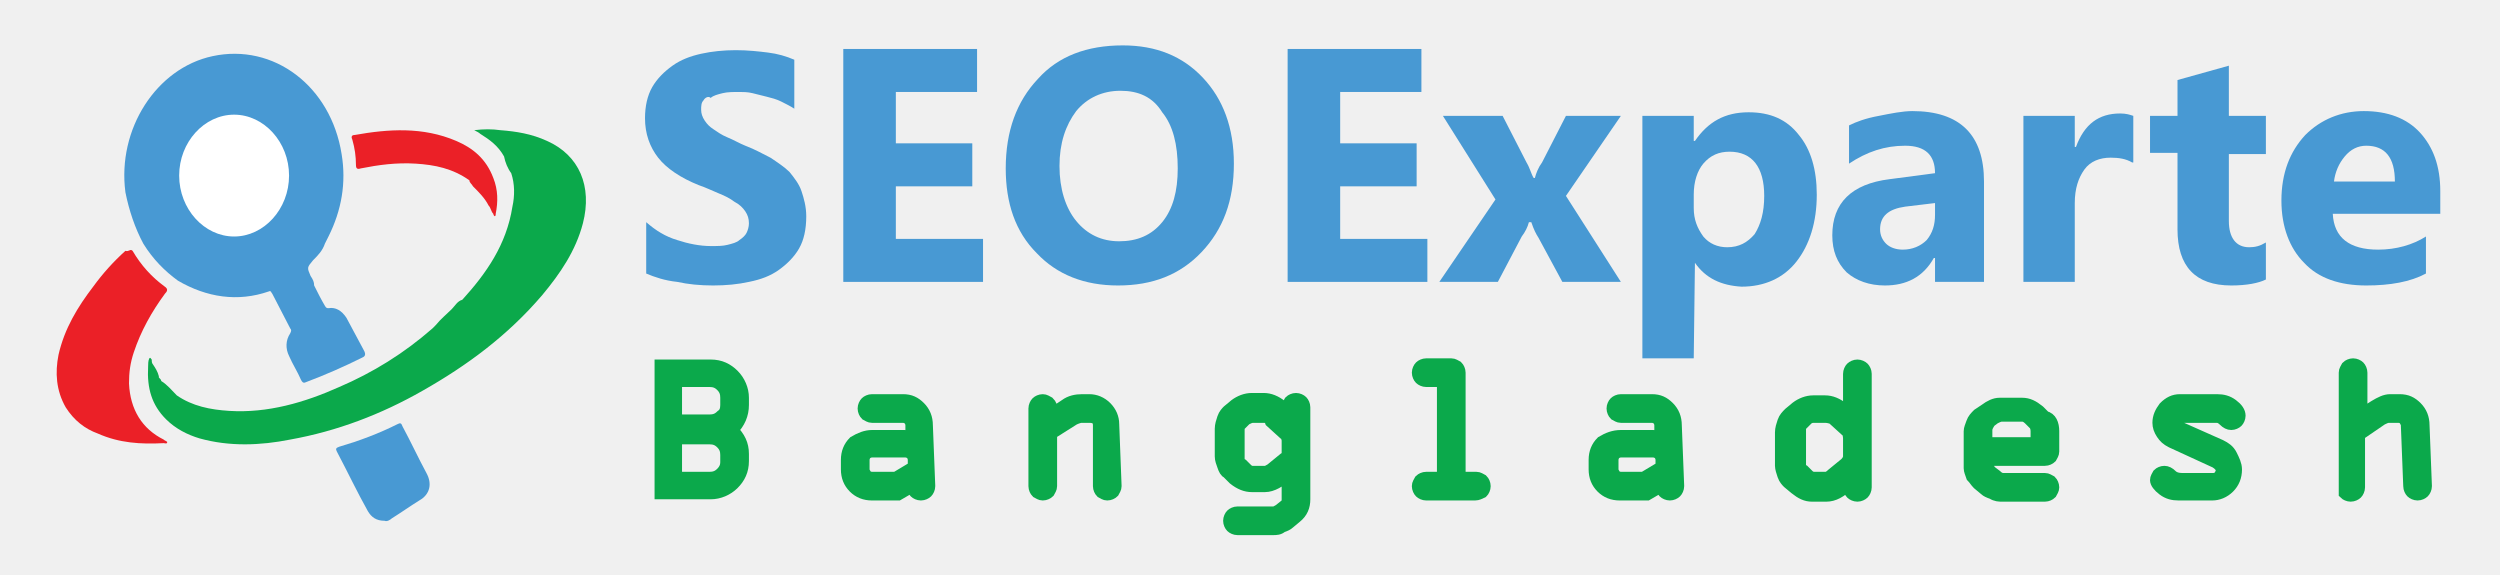
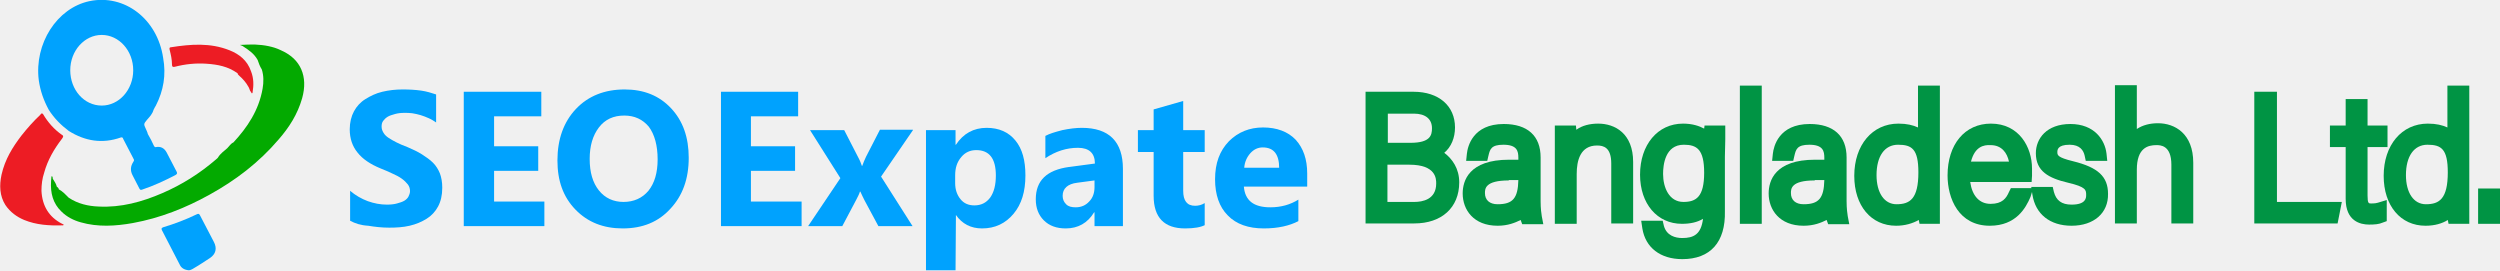
- <svg xmlns="http://www.w3.org/2000/svg" version="1.1" id="Layer_1" x="0px" y="0px" viewBox="0 0 209.3 48.1" style="enable-background:new 0 0 209.3 48.1;" xml:space="preserve">
-   <style type="text/css">
- 	.st0{fill-rule:evenodd;clip-rule:evenodd;fill:#0BA94B;}
- 	.st1{fill-rule:evenodd;clip-rule:evenodd;fill:#EB2027;}
- 	.st2{fill-rule:evenodd;clip-rule:evenodd;fill:#4899D3;}
- 	.st3{fill-rule:evenodd;clip-rule:evenodd;fill:#FFFFFF;}
- 	.st4{fill:#4899D3;}
- 	.st5{fill:#0BA94B;stroke:#0BA94B;stroke-miterlimit:10;}
- </style>
-   <g>
-     <g>
-       <path class="st0" d="M14.8,33.1c1.3,0.9,2.8,1.2,4.4,1.3c3.2,0.2,6.3-0.7,9.2-2c2.8-1.2,5.4-2.8,7.8-4.9c0.1-0.1,0.2-0.2,0.3-0.3    c0.4-0.5,0.9-0.9,1.3-1.3c0.3-0.3,0.5-0.7,0.9-0.8c2-2.2,3.7-4.6,4.2-7.8c0.2-0.9,0.2-1.9-0.1-2.8c-0.3-0.4-0.5-0.9-0.6-1.4    c-0.5-0.9-1.2-1.4-2-1.9c-0.1-0.1-0.3-0.2-0.5-0.3c0.8-0.1,1.5-0.1,2.2,0c1.3,0.1,2.6,0.3,3.9,0.9c2.7,1.2,3.8,3.8,3,6.9    c-0.6,2.3-1.9,4.2-3.4,6c-2.9,3.4-6.3,5.9-10,8c-3.5,2-7.2,3.4-11.1,4.1c-2.5,0.5-5.1,0.6-7.6-0.1c-1-0.3-2-0.8-2.8-1.6    c-1.2-1.2-1.6-2.6-1.5-4.4c0-0.2,0-0.5,0.1-0.7c0.1-0.1,0.1,0,0.2,0.1c0,0.1,0,0.3,0.1,0.4c0.2,0.3,0.4,0.6,0.5,1c0,0,0,0,0,0.1    c0.1,0.1,0.2,0.2,0.2,0.3l0,0C14,32.2,14.4,32.7,14.8,33.1z" />
-       <path class="st1" d="M11.1,21c0.7,1.2,1.6,2.2,2.7,3c0.3,0.2,0.2,0.4,0,0.6c-1.1,1.5-2,3.1-2.6,4.9c-0.3,0.9-0.4,1.7-0.4,2.6    c0.1,2.2,1.1,3.8,2.9,4.7c0.1,0.1,0.2,0.1,0.3,0.2c0,0.2-0.2,0.1-0.3,0.1c-1.9,0.1-3.7,0-5.5-0.8c-1.1-0.4-2-1.1-2.7-2.2    c-0.8-1.4-0.9-2.9-0.6-4.4c0.5-2.2,1.6-4,2.9-5.7c0.8-1.1,1.7-2.1,2.7-3C10.8,21.1,10.9,20.8,11.1,21z" />
-       <path class="st2" d="M32.2,43.6c-0.7,0-1.1-0.3-1.4-0.8c-0.9-1.6-1.7-3.3-2.6-5c-0.1-0.2-0.1-0.3,0.2-0.4c1.7-0.5,3.3-1.1,4.9-1.9    c0.2-0.1,0.3-0.1,0.4,0.2c0.7,1.3,1.3,2.6,2,3.9c0.5,0.9,0.3,1.8-0.6,2.3c-0.8,0.5-1.5,1-2.3,1.5C32.7,43.5,32.4,43.7,32.2,43.6z" />
-       <path class="st2" d="M26.3,23.9c0.3,0.6,0.6,1.2,0.9,1.7c0.1,0.2,0.2,0.2,0.3,0.2c0.6-0.1,1.1,0.2,1.5,0.8c0.5,0.9,1,1.9,1.5,2.8    c0.1,0.2,0.1,0.4-0.1,0.5c-1.6,0.8-3.2,1.5-4.8,2.1c-0.2,0.1-0.3,0-0.4-0.2c-0.3-0.7-0.7-1.3-1-2c-0.3-0.6-0.3-1.3,0.1-1.9    c0.1-0.2,0.1-0.3,0-0.4c-0.5-1-1-1.9-1.5-2.9c-0.1-0.1-0.1-0.3-0.3-0.2c-2.6,0.9-5.2,0.5-7.6-0.9c-1.1-0.8-2.1-1.8-2.9-3.1    c-0.7-1.3-1.2-2.8-1.5-4.3c-0.7-5.3,2.6-10.4,7.3-11.4c5.1-1.1,9.9,2.5,10.8,8.2c0.4,2.4,0,4.7-1.1,6.9c-0.1,0.2-0.2,0.4-0.3,0.6    c-0.2,0.6-0.6,1-1,1.4c-0.5,0.6-0.5,0.6-0.2,1.3C26.2,23.4,26.3,23.6,26.3,23.9z" />
-       <path class="st1" d="M39.3,15.1c-1.4-1-2.9-1.3-4.5-1.4c-1.6-0.1-3.1,0.1-4.6,0.4c-0.3,0.1-0.4,0-0.4-0.3c0-0.7-0.1-1.4-0.3-2.1    c-0.1-0.2-0.1-0.4,0.2-0.4c2.8-0.5,5.7-0.7,8.5,0.5c1.4,0.6,2.5,1.5,3.1,3.1c0.4,1,0.4,2,0.2,3c0,0.1,0,0.2-0.1,0.2    c0,0-0.1-0.1-0.1-0.2c-0.2-0.2-0.2-0.5-0.4-0.7c-0.3-0.6-0.8-1.1-1.3-1.6C39.5,15.4,39.3,15.3,39.3,15.1z" />
-       <path class="st3" d="M19.6,19.8c-2.5,0-4.6-2.3-4.6-5.1c0-2.8,2.1-5.1,4.6-5.1c2.5,0,4.6,2.3,4.6,5.1    C24.2,17.5,22.1,19.8,19.6,19.8z" />
-     </g>
-     <g>
-       <g>
-         <g>
-           <path class="st4" d="M54.1,22.9v-4.3c0.8,0.7,1.6,1.2,2.6,1.5c0.9,0.3,1.9,0.5,2.8,0.5c0.6,0,1,0,1.4-0.1c0.4-0.1,0.8-0.2,1-0.4      c0.3-0.2,0.5-0.4,0.6-0.6c0.1-0.2,0.2-0.5,0.2-0.8c0-0.4-0.1-0.7-0.3-1c-0.2-0.3-0.5-0.6-0.9-0.8c-0.4-0.3-0.8-0.5-1.3-0.7      c-0.5-0.2-1.1-0.5-1.7-0.7c-1.5-0.6-2.7-1.4-3.4-2.3c-0.7-0.9-1.1-2-1.1-3.3c0-1,0.2-1.9,0.6-2.6c0.4-0.7,1-1.3,1.7-1.8      c0.7-0.5,1.5-0.8,2.4-1c0.9-0.2,1.9-0.3,2.9-0.3c1,0,1.9,0.1,2.7,0.2c0.8,0.1,1.5,0.3,2.2,0.6v4.1c-0.3-0.2-0.7-0.4-1.1-0.6      c-0.4-0.2-0.8-0.3-1.2-0.4c-0.4-0.1-0.8-0.2-1.2-0.3c-0.4-0.1-0.8-0.1-1.1-0.1c-0.5,0-1,0-1.4,0.1c-0.4,0.1-0.8,0.2-1,0.4      C59.3,8,59,8.2,58.9,8.4c-0.2,0.2-0.2,0.5-0.2,0.8c0,0.3,0.1,0.6,0.3,0.9c0.2,0.3,0.4,0.5,0.7,0.7c0.3,0.2,0.7,0.5,1.2,0.7      c0.5,0.2,1,0.5,1.5,0.7c0.8,0.3,1.5,0.7,2.1,1c0.6,0.4,1.2,0.8,1.6,1.2c0.4,0.5,0.8,1,1,1.6c0.2,0.6,0.4,1.3,0.4,2.1      c0,1.1-0.2,2-0.6,2.7c-0.4,0.7-1,1.3-1.7,1.8c-0.7,0.5-1.5,0.8-2.5,1c-0.9,0.2-1.9,0.3-3,0.3c-1.1,0-2.1-0.1-3-0.3      C55.7,23.5,54.8,23.2,54.1,22.9z" />
-           <path class="st4" d="M82.3,23.6H70.6V4.1h11.2v3.6H75V12h6.4v3.6H75V20h7.3V23.6z" />
-           <path class="st4" d="M93.6,23.9c-2.8,0-5.1-0.9-6.8-2.7c-1.8-1.8-2.6-4.2-2.6-7.1c0-3.1,0.9-5.6,2.7-7.5C88.6,4.7,91,3.8,94,3.8      c2.8,0,5,0.9,6.7,2.7c1.7,1.8,2.6,4.2,2.6,7.2c0,3.1-0.9,5.5-2.7,7.4C98.8,23,96.5,23.9,93.6,23.9z M93.8,7.6      c-1.5,0-2.8,0.6-3.7,1.7c-0.9,1.2-1.4,2.7-1.4,4.6c0,1.9,0.5,3.5,1.4,4.6c0.9,1.1,2.1,1.7,3.6,1.7c1.5,0,2.7-0.5,3.6-1.6      c0.9-1.1,1.3-2.6,1.3-4.5c0-2-0.4-3.6-1.3-4.7C96.5,8.1,95.3,7.6,93.8,7.6z" />
-         </g>
-         <g>
-           <path class="st4" d="M119.5,23.6h-11.7V4.1h11.2v3.6h-6.8V12h6.4v3.6h-6.4V20h7.3V23.6z" />
-           <path class="st4" d="M135.7,9.7l-4.6,6.7l4.6,7.2h-4.9l-2-3.7c-0.2-0.3-0.4-0.7-0.6-1.3H128c-0.1,0.4-0.3,0.8-0.6,1.2l-2,3.8      h-4.9l4.7-6.9l-4.4-7h5l2,3.9c0.3,0.5,0.4,1,0.6,1.3h0.1c0.1-0.4,0.3-0.9,0.6-1.3l2-3.9H135.7z" />
-           <path class="st4" d="M141.9,22L141.9,22l-0.1,8h-4.3V9.7h4.3v2.1h0.1c1.1-1.6,2.5-2.4,4.5-2.4c1.8,0,3.2,0.6,4.2,1.9      c1,1.2,1.5,2.9,1.5,5c0,2.3-0.6,4.2-1.7,5.6c-1.1,1.4-2.7,2.1-4.6,2.1C144.1,23.9,142.8,23.3,141.9,22z M141.8,16.3v1.1      c0,1,0.3,1.7,0.8,2.4c0.5,0.6,1.2,0.9,2,0.9c1,0,1.7-0.4,2.3-1.1c0.5-0.8,0.8-1.8,0.8-3.2c0-2.4-1-3.7-2.9-3.7      c-0.9,0-1.6,0.3-2.2,1C142.1,14.3,141.8,15.2,141.8,16.3z" />
-           <path class="st4" d="M166.1,23.6H162v-2h-0.1c-0.9,1.6-2.3,2.3-4.1,2.3c-1.3,0-2.4-0.4-3.2-1.1c-0.8-0.8-1.2-1.8-1.2-3.1      c0-2.7,1.6-4.3,4.8-4.7l3.8-0.5c0-1.5-0.8-2.3-2.5-2.3c-1.7,0-3.2,0.5-4.7,1.5v-3.2c0.6-0.3,1.4-0.6,2.5-0.8      c1-0.2,2-0.4,2.8-0.4c4,0,6,2,6,5.9V23.6z M162,18V17l-2.5,0.3c-1.4,0.2-2.1,0.8-2.1,1.9c0,0.5,0.2,0.9,0.5,1.2      c0.3,0.3,0.8,0.5,1.4,0.5c0.8,0,1.5-0.3,2-0.8C161.8,19.5,162,18.8,162,18z" />
-           <path class="st4" d="M178.5,13.6c-0.5-0.3-1.1-0.4-1.8-0.4c-0.9,0-1.7,0.3-2.2,1c-0.5,0.7-0.8,1.6-0.8,2.8v6.6h-4.3V9.7h4.3v2.6      h0.1c0.7-1.9,1.9-2.8,3.7-2.8c0.5,0,0.8,0.1,1.1,0.2V13.6z" />
-           <path class="st4" d="M189.7,23.4c-0.6,0.3-1.6,0.5-2.9,0.5c-3,0-4.5-1.6-4.5-4.7v-6.4h-2.3V9.7h2.3v-3l4.3-1.2v4.2h3.1v3.2h-3.1      v5.6c0,1.4,0.6,2.2,1.7,2.2c0.5,0,0.9-0.1,1.4-0.4V23.4z" />
-           <path class="st4" d="M204.4,17.9h-9.1c0.1,2,1.4,3,3.8,3c1.5,0,2.9-0.4,4-1.1v3.1c-1.3,0.7-3,1-5,1c-2.2,0-4-0.6-5.2-1.9      c-1.2-1.2-1.9-3-1.9-5.2c0-2.3,0.7-4.1,2-5.5c1.3-1.3,3-2,4.9-2c2,0,3.6,0.6,4.7,1.8c1.1,1.2,1.7,2.8,1.7,4.9V17.9z M200.5,15.2      c0-2-0.8-3-2.4-3c-0.7,0-1.3,0.3-1.8,0.9c-0.5,0.6-0.8,1.3-0.9,2.1H200.5z" />
-         </g>
-       </g>
-       <g>
-         <path class="st5" d="M62.2,38v0.6c0,0.8-0.3,1.4-0.8,1.9c-0.5,0.5-1.2,0.8-1.9,0.8h-4.2V30.6h4.2c0.8,0,1.4,0.3,1.9,0.8     c0.5,0.5,0.8,1.2,0.8,1.9v0.6c0,0.8-0.3,1.5-0.9,2.1C61.9,36.6,62.2,37.2,62.2,38z M60.8,33.9v-0.6c0-0.4-0.1-0.7-0.4-1     c-0.3-0.3-0.6-0.4-1-0.4h-2.8v3.3h2.8c0.4,0,0.7-0.1,1-0.4C60.7,34.6,60.8,34.3,60.8,33.9z M60.8,38.7v-0.6c0-0.4-0.1-0.7-0.4-1     c-0.3-0.3-0.6-0.4-1-0.4h-2.8V40h2.8c0.4,0,0.7-0.1,1-0.4C60.7,39.3,60.8,39,60.8,38.7z" />
-         <path class="st5" d="M73,36.5h2.7c0.1,0,0.4,0,0.6,0.1l0-1c0-0.2-0.1-0.4-0.2-0.5c-0.1-0.1-0.3-0.2-0.5-0.2h-2.6     c-0.2,0-0.3-0.1-0.5-0.2c-0.1-0.1-0.2-0.3-0.2-0.5c0-0.2,0.1-0.4,0.2-0.5c0.1-0.1,0.3-0.2,0.5-0.2h2.6c0.6,0,1,0.2,1.4,0.6     c0.4,0.4,0.6,0.9,0.6,1.5l0.2,5.1c0,0.2-0.1,0.4-0.2,0.5c-0.1,0.1-0.3,0.2-0.5,0.2c-0.2,0-0.4-0.1-0.5-0.2     c-0.1-0.1-0.2-0.3-0.2-0.5l-1.2,0.7H73c-0.6,0-1.1-0.2-1.5-0.6c-0.4-0.4-0.6-0.9-0.6-1.5v-0.8c0-0.6,0.2-1.1,0.6-1.5     C72,36.7,72.5,36.5,73,36.5z M76.5,39.1l0-0.6c0-0.2-0.1-0.4-0.2-0.5c-0.1-0.1-0.3-0.2-0.5-0.2H73c-0.2,0-0.4,0.1-0.5,0.2     c-0.1,0.1-0.2,0.3-0.2,0.5v0.8c0,0.2,0.1,0.3,0.2,0.5c0.1,0.1,0.3,0.2,0.5,0.2H75L76.5,39.1z" />
-         <path class="st5" d="M89.9,35.1L88,36.3v4.4c0,0.2-0.1,0.3-0.2,0.5c-0.1,0.1-0.3,0.2-0.5,0.2c-0.2,0-0.3-0.1-0.5-0.2     c-0.1-0.1-0.2-0.3-0.2-0.5v-6.5c0-0.2,0.1-0.4,0.2-0.5c0.1-0.1,0.3-0.2,0.5-0.2c0.2,0,0.3,0.1,0.5,0.2C88,33.9,88,34,88,34.2v0.5     l1.2-0.8c0.4-0.3,0.9-0.4,1.4-0.4h0.6c0.5,0,1,0.2,1.4,0.6c0.4,0.4,0.6,0.9,0.6,1.4l0.2,5.2c0,0.2-0.1,0.3-0.2,0.5     c-0.1,0.1-0.3,0.2-0.5,0.2c-0.2,0-0.3-0.1-0.5-0.2c-0.1-0.1-0.2-0.3-0.2-0.5L92,35.6c0-0.5-0.3-0.7-0.8-0.7h-0.7     C90.4,34.9,90.1,35,89.9,35.1z" />
-         <path class="st5" d="M106.6,44.3h-3c-0.2,0-0.4-0.1-0.5-0.2c-0.1-0.1-0.2-0.3-0.2-0.5c0-0.2,0.1-0.4,0.2-0.5     c0.1-0.1,0.3-0.2,0.5-0.2h3c0.2,0,0.3-0.1,0.5-0.2l0.5-0.4c0.2-0.1,0.2-0.3,0.2-0.5v-2.1c-0.6,0.6-1.3,1-1.9,1h-1.1     c-0.5,0-1-0.2-1.5-0.6l-0.5-0.5c-0.2-0.1-0.3-0.3-0.4-0.6c-0.1-0.3-0.2-0.5-0.2-0.8v-2.3c0-0.3,0.1-0.6,0.2-0.9     c0.1-0.3,0.3-0.5,0.4-0.6l0.6-0.5c0.4-0.3,0.9-0.5,1.4-0.5h1c0.5,0,1,0.2,1.5,0.6l0.5,0.4l0-0.3c0-0.2,0.1-0.3,0.2-0.5     c0.1-0.1,0.3-0.2,0.5-0.2c0.2,0,0.4,0.1,0.5,0.2c0.1,0.1,0.2,0.3,0.2,0.5v7.7c0,0.6-0.2,1.1-0.7,1.5l-0.6,0.5     c-0.1,0.1-0.3,0.2-0.6,0.3C107.1,44.3,106.8,44.3,106.6,44.3z M105.8,34.9h-0.9c-0.2,0-0.4,0.1-0.6,0.2l-0.4,0.4     c-0.2,0.1-0.2,0.3-0.2,0.6v2.3c0,0.2,0.1,0.4,0.3,0.5l0.4,0.4c0.1,0.1,0.3,0.2,0.4,0.2h1.1c0.2,0,0.3-0.1,0.5-0.2l1.1-0.9     c0.2-0.1,0.3-0.3,0.3-0.5v-1c0-0.2-0.1-0.5-0.3-0.6l-1.1-1C106.3,35,106.1,34.9,105.8,34.9z" />
-         <path class="st5" d="M123.5,41.4h-4.1c-0.2,0-0.4-0.1-0.5-0.2c-0.1-0.1-0.2-0.3-0.2-0.5c0-0.2,0.1-0.3,0.2-0.5     c0.1-0.1,0.3-0.2,0.5-0.2h1.4v-8.1h-1.4c-0.2,0-0.4-0.1-0.5-0.2c-0.1-0.1-0.2-0.3-0.2-0.5s0.1-0.4,0.2-0.5     c0.1-0.1,0.3-0.2,0.5-0.2h2.1c0.2,0,0.3,0.1,0.5,0.2c0.1,0.1,0.2,0.3,0.2,0.5V40h1.4c0.2,0,0.3,0.1,0.5,0.2     c0.1,0.1,0.2,0.3,0.2,0.5c0,0.2-0.1,0.4-0.2,0.5C123.9,41.3,123.7,41.4,123.5,41.4z" />
-         <path class="st5" d="M135.7,36.5h2.7c0.1,0,0.4,0,0.6,0.1l0-1c0-0.2-0.1-0.4-0.2-0.5c-0.1-0.1-0.3-0.2-0.5-0.2h-2.6     c-0.2,0-0.3-0.1-0.5-0.2c-0.1-0.1-0.2-0.3-0.2-0.5c0-0.2,0.1-0.4,0.2-0.5c0.1-0.1,0.3-0.2,0.5-0.2h2.6c0.6,0,1,0.2,1.4,0.6     c0.4,0.4,0.6,0.9,0.6,1.5l0.2,5.1c0,0.2-0.1,0.4-0.2,0.5c-0.1,0.1-0.3,0.2-0.5,0.2c-0.2,0-0.4-0.1-0.5-0.2     c-0.1-0.1-0.2-0.3-0.2-0.5l-1.2,0.7h-2.3c-0.6,0-1.1-0.2-1.5-0.6c-0.4-0.4-0.6-0.9-0.6-1.5v-0.8c0-0.6,0.2-1.1,0.6-1.5     C134.6,36.7,135.1,36.5,135.7,36.5z M139.1,39.1l0-0.6c0-0.2-0.1-0.4-0.2-0.5c-0.1-0.1-0.3-0.2-0.5-0.2h-2.7     c-0.2,0-0.4,0.1-0.5,0.2c-0.1,0.1-0.2,0.3-0.2,0.5v0.8c0,0.2,0.1,0.3,0.2,0.5c0.1,0.1,0.3,0.2,0.5,0.2h1.9L139.1,39.1z" />
-         <path class="st5" d="M154.8,34.5v-3.2c0-0.2,0.1-0.4,0.2-0.5c0.1-0.1,0.3-0.2,0.5-0.2c0.2,0,0.4,0.1,0.5,0.2     c0.1,0.1,0.2,0.3,0.2,0.5v9.5c0,0.2-0.1,0.4-0.2,0.5c-0.1,0.1-0.3,0.2-0.5,0.2c-0.2,0-0.4-0.1-0.5-0.2c-0.1-0.1-0.2-0.3-0.2-0.5     v-0.3c-0.7,0.7-1.3,1-1.9,1h-1.2c-0.5,0-0.9-0.2-1.4-0.6l-0.6-0.5c-0.1-0.1-0.3-0.3-0.4-0.6c-0.1-0.3-0.2-0.6-0.2-0.8v-2.8     c0-0.3,0.1-0.6,0.2-0.9c0.1-0.3,0.3-0.5,0.5-0.7l0.6-0.5c0.4-0.3,0.9-0.5,1.4-0.5h1c0.5,0,1,0.2,1.5,0.6L154.8,34.5z M152.8,34.9     h-1c-0.2,0-0.4,0.1-0.5,0.2l-0.4,0.4c-0.2,0.1-0.2,0.3-0.2,0.5v2.9c0,0.2,0.1,0.4,0.3,0.5l0.4,0.4c0.1,0.1,0.3,0.2,0.4,0.2h1.1     c0.1,0,0.3-0.1,0.5-0.3l1.1-0.9c0.2-0.2,0.3-0.4,0.3-0.6v-1.5c0-0.3-0.1-0.6-0.3-0.7l-1.1-1C153.3,35,153.1,34.9,152.8,34.9z" />
-         <path class="st5" d="M171.9,36.1v1.7c0,0.2-0.1,0.3-0.2,0.5c-0.1,0.1-0.3,0.2-0.5,0.2h-4.8v0.4c0,0.2,0.1,0.4,0.3,0.6l0.4,0.3     c0.2,0.2,0.4,0.3,0.6,0.3h3.5c0.2,0,0.3,0.1,0.5,0.2c0.1,0.1,0.2,0.3,0.2,0.5c0,0.2-0.1,0.3-0.2,0.5c-0.1,0.1-0.3,0.2-0.5,0.2     h-3.6c-0.2,0-0.5,0-0.8-0.2c-0.3-0.1-0.5-0.2-0.6-0.3l-0.6-0.5c-0.2-0.2-0.3-0.4-0.5-0.6c-0.1-0.3-0.2-0.5-0.2-0.7v-3.1     c0-0.2,0.1-0.4,0.2-0.7c0.1-0.3,0.3-0.5,0.5-0.7l0.6-0.4c0.4-0.3,0.8-0.5,1.2-0.5h1.9c0.5,0,0.9,0.2,1.4,0.6l0.5,0.5     C171.7,35,171.9,35.5,171.9,36.1z M166.3,36v1.1h4.2v-1c0-0.3-0.1-0.5-0.2-0.6l-0.4-0.4c-0.2-0.2-0.4-0.3-0.6-0.3h-1.7     c-0.2,0-0.4,0.1-0.6,0.2l-0.4,0.3C166.4,35.6,166.3,35.8,166.3,36z" />
-         <path class="st5" d="M182.5,33.5h3.1c0.5,0,0.9,0.1,1.3,0.4c0.4,0.3,0.6,0.6,0.6,0.9c0,0.2-0.1,0.4-0.2,0.5     c-0.1,0.1-0.3,0.2-0.5,0.2c-0.2,0-0.4-0.1-0.6-0.3c-0.2-0.2-0.4-0.3-0.6-0.3h-3.1c-0.3,0-0.5,0.1-0.5,0.4c0,0.2,0.1,0.3,0.3,0.4     l3.6,1.6c0.4,0.2,0.7,0.4,0.9,0.8c0.2,0.4,0.4,0.8,0.4,1.2c0,0.6-0.2,1.1-0.6,1.5c-0.4,0.4-0.9,0.6-1.4,0.6h-2.8     c-0.5,0-0.9-0.1-1.3-0.4c-0.4-0.3-0.6-0.6-0.6-0.8c0-0.2,0.1-0.3,0.2-0.5c0.1-0.1,0.3-0.2,0.5-0.2c0.2,0,0.4,0.1,0.6,0.3     c0.2,0.2,0.5,0.3,0.9,0.3h2.6c0.2,0,0.4-0.1,0.5-0.2c0.1-0.2,0.2-0.3,0.2-0.5c0-0.3-0.2-0.5-0.5-0.7l-3.7-1.7     c-0.4-0.2-0.6-0.4-0.8-0.7c-0.2-0.3-0.3-0.6-0.3-0.9c0-0.5,0.2-0.9,0.5-1.3C181.6,33.7,182,33.5,182.5,33.5z" />
-         <path class="st5" d="M196.3,40.7v-9.5c0-0.2,0.1-0.3,0.2-0.5c0.1-0.1,0.3-0.2,0.5-0.2s0.4,0.1,0.5,0.2c0.1,0.1,0.2,0.3,0.2,0.5     v3.5l1.1-0.7c0.5-0.3,0.9-0.5,1.3-0.5h0.8c0.6,0,1,0.2,1.4,0.6c0.4,0.4,0.6,0.9,0.6,1.5l0.2,5.1c0,0.2-0.1,0.4-0.2,0.5     c-0.1,0.1-0.3,0.2-0.5,0.2s-0.4-0.1-0.5-0.2c-0.1-0.1-0.2-0.3-0.2-0.5l-0.2-5.1c0-0.2-0.1-0.3-0.2-0.5c-0.1-0.1-0.3-0.2-0.5-0.2     h-0.8c-0.2,0-0.4,0.1-0.6,0.2l-1.9,1.3v4.4c0,0.2-0.1,0.4-0.2,0.5c-0.1,0.1-0.3,0.2-0.5,0.2s-0.4-0.1-0.5-0.2     C196.3,41.1,196.3,40.9,196.3,40.7z" />
-       </g>
-     </g>
-   </g>
+ <svg xmlns="http://www.w3.org/2000/svg" version="1.1" id="Layer_1" x="0px" y="0px" width="651.2px" height="70.4px" viewBox="0 0 651.2 70.4" enable-background="new 0 0 651.2 70.4" xml:space="preserve">
+   <path fill-rule="evenodd" clip-rule="evenodd" fill="#03AA00" d="M17.9,51.5c2.4,1.6,5.1,2.2,7.8,2.3c5.8,0.3,11.3-1.2,16.6-3.5  c5.1-2.2,9.7-5.1,14-8.8c0.2-0.2,0.4-0.3,0.5-0.5c0.6-1,1.5-1.6,2.4-2.4c0.5-0.5,0.9-1.2,1.6-1.5c3.6-3.9,6.6-8.3,7.6-14  c0.3-1.7,0.3-3.4-0.2-5c-0.5-0.8-0.8-1.6-1.1-2.5c-0.9-1.6-2.2-2.5-3.6-3.4c-0.2-0.2-0.5-0.3-1-0.5c1.4-0.1,2.7-0.1,3.9-0.1  c2.4,0.1,4.8,0.5,7,1.6c4.9,2.2,6.9,6.7,5.3,12.4c-1.2,4.2-3.4,7.6-6.1,10.7c-5.2,6.1-11.3,10.7-18,14.4c-6.3,3.5-12.9,6.1-20,7.4  c-4.5,0.8-9.1,1.1-13.6-0.2c-1.8-0.5-3.6-1.4-5-2.8c-2.2-2.1-2.9-4.8-2.7-7.9c0-0.4,0.1-0.8,0.1-1.2c0.2-0.3,0.2,0.1,0.3,0.1  c0,0.2,0,0.5,0.2,0.7c0.4,0.6,0.7,1.1,0.9,1.8c0,0.1,0,0.1,0.1,0.1c0.2,0.2,0.4,0.3,0.4,0.6l0,0C16.4,49.9,17.1,50.7,17.9,51.5" />
+   <path fill-rule="evenodd" clip-rule="evenodd" fill="#ED1C24" d="M11.2,29.7c1.3,2.2,2.9,4,4.9,5.4c0.6,0.3,0.3,0.7,0,1.1  c-2,2.6-3.7,5.5-4.6,8.8c-0.5,1.5-0.7,3.1-0.7,4.7c0.2,4,2,6.8,5.2,8.5c0.2,0.1,0.4,0.2,0.6,0.3c-0.1,0.3-0.3,0.2-0.4,0.2  c-3.4,0.1-6.7-0.1-9.9-1.4c-1.9-0.8-3.6-2-4.9-3.9c-1.5-2.4-1.6-5.1-1-7.9c0.9-4,2.9-7.2,5.2-10.2c1.5-1.9,3.1-3.7,4.9-5.4  C10.6,29.8,10.8,29.3,11.2,29.7" />
+   <path fill-rule="evenodd" clip-rule="evenodd" fill="#00A2FE" d="M49.2,70.4c-1.2-0.1-2-0.6-2.4-1.5c-1.5-3-3.1-5.9-4.6-8.9  c-0.2-0.4-0.2-0.6,0.3-0.8c3-0.9,5.9-2,8.8-3.4c0.4-0.2,0.6-0.1,0.8,0.3c1.2,2.3,2.4,4.6,3.6,6.9c0.9,1.7,0.5,3.2-1,4.2  c-1.4,0.9-2.7,1.8-4.1,2.6C50,70.2,49.5,70.4,49.2,70.4" />
+   <path fill-rule="evenodd" clip-rule="evenodd" fill="#ED1C24" d="M61.9,19.1c-2.5-1.8-5.2-2.3-8.1-2.5c-2.8-0.2-5.6,0.1-8.3,0.8  c-0.5,0.1-0.7,0-0.7-0.6c0-1.3-0.3-2.6-0.6-3.8c-0.1-0.4-0.1-0.7,0.4-0.7c5.1-0.8,10.2-1.2,15.2,0.8c2.5,1,4.6,2.6,5.6,5.5  c0.7,1.8,0.7,3.6,0.4,5.4c0,0.1,0,0.3-0.2,0.3c-0.1,0-0.1-0.2-0.2-0.3C65,23.6,65,23,64.7,22.6c-0.6-1.1-1.4-2-2.3-2.8  C62.2,19.6,61.9,19.4,61.9,19.1" />
+   <path fill-rule="evenodd" clip-rule="evenodd" fill="#00A2FE" d="M46,44.7c-0.9-1.7-1.7-3.3-2.6-5c-0.6-1.1-1.5-1.6-2.7-1.4  c-0.3,0.1-0.4,0-0.6-0.3c-0.5-1.1-1-2.1-1.6-3.1c-0.1-0.5-0.3-0.8-0.5-1.3c-0.6-1.3-0.6-1.3,0.3-2.4c0.7-0.8,1.4-1.5,1.7-2.6  c0.2-0.4,0.4-0.8,0.6-1.1c2-3.9,2.7-8,1.9-12.4C41,4.9,32.4-1.6,23.3,0.3C14.8,2.1,8.9,11.4,10.1,20.9c0.4,2.8,1.3,5.3,2.6,7.7  c1.4,2.2,3.2,4,5.2,5.5c4.3,2.7,8.8,3.4,13.6,1.7c0.4-0.1,0.5,0.1,0.6,0.4c0.9,1.7,1.8,3.5,2.7,5.2c0.2,0.3,0.1,0.5-0.1,0.8  c-0.7,1.1-0.8,2.2-0.2,3.4c0.6,1.2,1.2,2.3,1.8,3.5c0.2,0.4,0.4,0.4,0.7,0.3c3-1,5.8-2.3,8.7-3.8C46.2,45.3,46.2,45.1,46,44.7   M26.5,27.5c-4.6,0-8.2-4.1-8.2-9.2c0-5.1,3.7-9.2,8.2-9.2c4.5,0,8.2,4.1,8.2,9.2C34.7,23.4,31,27.5,26.5,27.5" />
+   <path fill="#00A2FE" d="M91.2,57.5v-7.8c1.4,1.2,3,2.1,4.6,2.7c1.7,0.6,3.3,0.9,5,0.9c1,0,1.9-0.1,2.6-0.3c0.7-0.2,1.4-0.4,1.9-0.7  c0.5-0.3,0.9-0.7,1.1-1.1c0.2-0.4,0.4-0.9,0.4-1.4c0-0.7-0.2-1.3-0.6-1.8c-0.4-0.5-0.9-1-1.6-1.5c-0.7-0.5-1.5-0.9-2.4-1.3  c-0.9-0.4-1.9-0.9-3-1.3c-2.7-1.1-4.8-2.5-6.1-4.2c-1.3-1.6-2-3.6-2-6c0-1.8,0.4-3.4,1.1-4.7c0.7-1.3,1.7-2.4,3-3.2  c1.3-0.8,2.7-1.5,4.4-1.9c1.7-0.4,3.4-0.6,5.3-0.6c1.8,0,3.4,0.1,4.8,0.3c1.4,0.2,2.7,0.6,3.9,1v7.3c-0.6-0.4-1.2-0.8-1.9-1.1  c-0.7-0.3-1.4-0.6-2.1-0.8c-0.7-0.2-1.5-0.4-2.2-0.5c-0.7-0.1-1.4-0.1-2.1-0.1c-0.9,0-1.7,0.1-2.4,0.3c-0.7,0.2-1.4,0.4-1.9,0.7  c-0.5,0.3-0.9,0.7-1.2,1.1c-0.3,0.4-0.4,0.9-0.4,1.5c0,0.6,0.2,1.1,0.5,1.6c0.3,0.5,0.7,0.9,1.3,1.3c0.6,0.4,1.3,0.8,2.1,1.2  c0.8,0.4,1.7,0.8,2.8,1.2c1.4,0.6,2.7,1.2,3.8,1.9c1.1,0.7,2.1,1.4,2.9,2.2c0.8,0.8,1.4,1.8,1.8,2.8c0.4,1.1,0.6,2.3,0.6,3.7  c0,2-0.4,3.6-1.1,4.9c-0.7,1.3-1.7,2.4-3,3.2c-1.3,0.8-2.7,1.4-4.4,1.8c-1.7,0.4-3.5,0.5-5.3,0.5c-1.9,0-3.7-0.2-5.5-0.5  C94,58.7,92.5,58.2,91.2,57.5" />
+   <polygon fill="#00A2FE" points="141.8,58.9 120.8,58.9 120.8,23.9 141,23.9 141,30.3 128.7,30.3 128.7,38.1 140.2,38.1 140.2,44.5   128.7,44.5 128.7,52.5 141.8,52.5 " />
+   <path fill="#00A2FE" d="M162.2,59.5c-5,0-9.1-1.6-12.3-4.9c-3.2-3.3-4.7-7.5-4.7-12.8c0-5.5,1.6-10,4.8-13.4  c3.2-3.4,7.5-5.1,12.7-5.1c5,0,9,1.6,12.1,4.9c3.1,3.3,4.6,7.6,4.6,12.9c0,5.5-1.6,9.9-4.8,13.3C171.5,57.8,167.4,59.5,162.2,59.5   M162.6,30.1c-2.8,0-5,1-6.6,3.1c-1.6,2.1-2.4,4.8-2.4,8.2c0,3.5,0.8,6.2,2.4,8.2c1.6,2,3.8,3,6.4,3c2.7,0,4.9-1,6.5-2.9  c1.6-2,2.4-4.7,2.4-8.2c0-3.6-0.8-6.5-2.3-8.5C167.4,31.1,165.3,30.1,162.6,30.1" />
+   <polygon fill="#00A2FE" points="208.8,58.9 187.8,58.9 187.8,23.9 207.9,23.9 207.9,30.3 195.6,30.3 195.6,38.1 207.1,38.1   207.1,44.5 195.6,44.5 195.6,52.5 208.8,52.5 " />
+   <path fill="#00A2FE" d="M237.8,33.9L229.5,46l8.2,12.9h-8.9l-3.6-6.7c-0.3-0.5-0.6-1.3-1.1-2.3h-0.1c-0.2,0.7-0.6,1.4-1,2.2  l-3.6,6.8h-8.9l8.4-12.5l-7.9-12.5h8.9l3.6,7c0.5,0.9,0.8,1.7,1,2.3h0.1c0.3-0.8,0.6-1.6,1-2.4l3.6-7H237.8z" />
+   <path fill="#00A2FE" d="M249,56L249,56l-0.1,14.4h-7.7V33.9h7.7v3.8h0.1c1.9-2.9,4.6-4.4,8-4.4c3.2,0,5.7,1.1,7.5,3.3  c1.8,2.2,2.6,5.2,2.6,9.1c0,4.2-1,7.5-3.1,10c-2.1,2.5-4.8,3.8-8.2,3.8C252.9,59.5,250.6,58.3,249,56 M248.8,45.7v2  c0,1.7,0.5,3.1,1.4,4.2c0.9,1.1,2.1,1.6,3.6,1.6c1.8,0,3.1-0.7,4.1-2c1-1.4,1.5-3.3,1.5-5.8c0-4.4-1.7-6.6-5.1-6.6  c-1.6,0-2.9,0.6-3.9,1.8C249.3,42.2,248.8,43.7,248.8,45.7" />
+   <path fill="#00A2FE" d="M292.4,58.9h-7.3v-3.6H285c-1.7,2.8-4.2,4.2-7.4,4.2c-2.4,0-4.3-0.7-5.7-2.1c-1.4-1.4-2.1-3.2-2.1-5.5  c0-4.9,2.9-7.6,8.6-8.4l6.8-0.9c0-2.7-1.5-4.1-4.4-4.1c-3,0-5.8,0.9-8.5,2.7v-5.8c1.1-0.6,2.5-1,4.4-1.5c1.9-0.4,3.6-0.6,5.1-0.6  c7.1,0,10.7,3.6,10.7,10.7V58.9z M285.1,48.7V47l-4.5,0.6c-2.5,0.3-3.8,1.5-3.8,3.4c0,0.9,0.3,1.6,0.9,2.2c0.6,0.6,1.4,0.8,2.5,0.8  c1.4,0,2.6-0.5,3.5-1.5C284.7,51.5,285.1,50.2,285.1,48.7" />
+   <path fill="#00A2FE" d="M313.9,58.6c-1.1,0.6-2.9,0.9-5.2,0.9c-5.4,0-8.2-2.8-8.2-8.5V39.6h-4.1v-5.7h4.1v-5.4l7.7-2.2v7.6h5.6v5.7  h-5.6v10.1c0,2.6,1,3.9,3.1,3.9c0.8,0,1.7-0.2,2.5-0.7V58.6z" />
+   <path fill="#00A2FE" d="M340.3,48.6H324c0.3,3.6,2.5,5.4,6.9,5.4c2.8,0,5.2-0.7,7.3-2v5.6c-2.3,1.2-5.3,1.9-9,1.9  c-4,0-7.2-1.1-9.4-3.4c-2.2-2.2-3.3-5.4-3.3-9.4c0-4.2,1.2-7.4,3.6-9.9c2.4-2.4,5.4-3.6,8.9-3.6c3.6,0,6.5,1.1,8.5,3.2  c2,2.2,3,5.1,3,8.8V48.6z M333.2,43.8c0-3.6-1.4-5.4-4.3-5.4c-1.2,0-2.3,0.5-3.2,1.5c-0.9,1-1.5,2.3-1.6,3.8H333.2z" />
+   <path fill="#03AA00" d="M357.4,25.6h10.8c5.9,0,9.1,3.1,9.1,7.6c0,3.7-2.2,6-4.8,6.7c2.2,0.6,5.9,2.8,5.9,7.6c0,6.2-4.6,8.9-10,8.9  h-10.9V25.6z M367.4,38.9c5.3,0,7.4-2,7.4-5.6c0-3-2.1-5.5-6.4-5.5h-8.5v11.1H367.4z M359.8,54.3h8.7c4.1,0,7.4-2,7.4-6.6  c0-3.9-2.5-6.6-8.7-6.6h-7.4V54.3z" />
+   <path fill="#009444" d="M368.4,58.2h-12.7V23.9h12.5c6.6,0,10.8,3.7,10.8,9.3c0,2.7-1,5.1-2.8,6.6c2.1,1.6,3.9,4.1,3.9,7.7  C380.1,54.1,375.5,58.2,368.4,58.2 M361.5,52.6h6.9c2.1,0,5.7-0.6,5.7-4.8c0-1.2,0-4.9-7-4.9h-5.7V52.6z M361.5,37.2h5.9  c5.2,0,5.6-2,5.6-3.8c0-2.4-1.7-3.8-4.7-3.8h-6.8V37.2z" />
+   <path fill="#03AA00" d="M399.5,52.3c0,1.9,0.2,3.5,0.3,4.2h-2.1c-0.2-0.5-0.3-1.5-0.4-3.4c-0.8,1.6-2.7,3.9-7.2,3.9  c-5.1,0-7.3-3.3-7.3-6.6c0-4.8,3.7-7.1,10.4-7.1h4.2v-2.2c0-2.2-0.7-5.2-5.7-5.2c-4.5,0-5.1,2.3-5.6,4.1h-2.2  c0.3-2.4,1.8-6.2,7.8-6.2c5,0,7.8,2.1,7.8,7V52.3z M397.3,45.3H393c-4.9,0-7.9,1.3-7.9,5.1c0,2.8,2,4.7,5.1,4.7  c6.3,0,7.2-4.2,7.2-8.9V45.3z" />
+   <path fill="#009444" d="M390.1,58.8c-6.3,0-9.1-4.2-9.1-8.4c0-3.3,1.6-8.8,12.1-8.8h2.4v-0.5c0-1.7-0.3-3.4-3.9-3.4  c-3.2,0-3.5,1.2-3.9,2.9l-0.3,1.3h-5.5l0.2-1.9c0.2-1.8,1.5-7.7,9.6-7.7c6.2,0,9.6,3.1,9.6,8.7v11.4c0,1.9,0.2,3.3,0.3,3.9l0.4,2.1  h-5.5l-0.4-1.1C394.7,58,392.8,58.8,390.1,58.8 M393,47c-6.2,0-6.2,2.2-6.2,3.3c0,1.8,1.2,2.9,3.3,2.9c3.9,0,5.3-1.5,5.4-6.3H393z" />
+   <path fill="#03AA00" d="M406.8,40c0-1.9,0-3.8,0-5.6h2.2c0.1,0.7,0.1,3.6,0.1,4.2c1-2.2,2.8-4.7,7.3-4.7c3.9,0,7.4,2.2,7.4,8.3v14.3  h-2.2V42.6c0-3.9-1.6-6.5-5.5-6.5c-5.2,0-7.1,4.4-7.1,9.2v11.2h-2.2V40z" />
+   <path fill="#009444" d="M425.4,58.2h-5.7V42.6c0-4.2-2-4.7-3.7-4.7c-4.4,0-5.3,4-5.3,7.4v13H405V40c0-1.9,0-3.8,0-5.5l0-1.8h5.5  l0.1,1.1c1.5-1.1,3.5-1.6,5.7-1.6c4.4,0,9.1,2.6,9.1,10V58.2z" />
+   <path fill="#03AA00" d="M447.8,55c0,7.1-3.1,10.8-9.5,10.8c-5.7,0-8.1-3.2-8.6-6.6h2.2c0.8,3,3.3,4.5,6.5,4.5c5.7,0,7.3-3.7,7.3-9.3  v-2.3c-1.2,2.9-3.4,4.4-7.4,4.4c-5.2,0-9.1-4.2-9.1-11c0-7.4,4.2-11.5,9.4-11.5c4.5,0,6.4,2.1,7.1,3.9c0-1.3,0.1-2.8,0.1-3.4h2.1  c0,0.8-0.1,4.3-0.1,6.4V55z M431.5,45.4c0,5.2,2.8,9,7,9c5.5,0,7.2-3.7,7.2-9.4c0-5.8-1.8-9-7.1-9C433.6,36,431.5,40.4,431.5,45.4" />
+   <path fill="#009444" d="M438.2,67.5c-5.7,0-9.6-3-10.4-8l-0.3-2h5.6l0.3,1.3c0.7,2.6,3,3.2,4.8,3.2c2.9,0,4.9-0.9,5.4-5  c-1.5,0.9-3.3,1.3-5.5,1.3c-6.4,0-10.9-5.2-10.9-12.8c0-7.8,4.6-13.3,11.2-13.3c2.4,0,4.2,0.6,5.5,1.3l0.1-0.8h5.4v1.7  c0,0.3,0,1,0,1.9c0,1.4-0.1,3.2-0.1,4.5V55C449.5,63.1,445.5,67.5,438.2,67.5 M438.6,37.7c-4.9,0-5.4,5.3-5.4,7.6  c0,3.6,1.6,7.3,5.3,7.3c3.3,0,5.4-1.3,5.4-7.6C443.9,38.9,442,37.7,438.6,37.7" />
+   <rect x="455" y="24" fill="#03AA00" width="2.2" height="32.5" />
+   <rect x="453.2" y="22.3" fill="#009444" width="5.7" height="36" />
+   <path fill="#03AA00" d="M479.2,52.3c0,1.9,0.2,3.5,0.3,4.2h-2.1c-0.2-0.5-0.3-1.5-0.4-3.4c-0.8,1.6-2.7,3.9-7.2,3.9  c-5.1,0-7.3-3.3-7.3-6.6c0-4.8,3.7-7.1,10.4-7.1h4.2v-2.2c0-2.2-0.7-5.2-5.7-5.2c-4.5,0-5.1,2.3-5.6,4.1h-2.2  c0.3-2.4,1.8-6.2,7.8-6.2c5,0,7.8,2.1,7.8,7V52.3z M477.1,45.3h-4.3c-4.9,0-7.9,1.3-7.9,5.1c0,2.8,2,4.7,5.1,4.7  c6.3,0,7.2-4.2,7.2-8.9V45.3z" />
+   <path fill="#009444" d="M469.8,58.8c-6.3,0-9.1-4.2-9.1-8.4c0-3.3,1.6-8.8,12.1-8.8h2.4v-0.5c0-1.7-0.3-3.4-3.9-3.4  c-3.2,0-3.5,1.2-3.9,2.9l-0.3,1.3h-5.5l0.2-1.9c0.2-1.8,1.5-7.7,9.6-7.7c6.2,0,9.6,3.1,9.6,8.7v11.4c0,1.9,0.2,3.3,0.3,3.9l0.4,2.1  h-5.5l-0.4-1.1C474.4,58,472.5,58.8,469.8,58.8 M472.7,47c-6.2,0-6.2,2.2-6.2,3.3c0,1.8,1.2,2.9,3.3,2.9c3.9,0,5.3-1.5,5.4-6.3  H472.7z" />
+   <path fill="#03AA00" d="M503.5,24v26.1c0,2.1,0,4.1,0,6.3h-2.1c-0.1-0.5-0.1-2.6-0.1-3.7c-1.1,2.7-3.6,4.2-7.4,4.2  c-5.7,0-9.2-4.7-9.2-11.3c0-6.8,3.7-11.8,9.7-11.8c4.4,0,6.2,1.9,6.8,3.3V24H503.5z M487.1,45.7c0,6,3.1,9.3,6.9,9.3  c5.8,0,7.4-4,7.4-10c0-5.7-1.4-8.9-7-8.9C490,36,487.1,39.5,487.1,45.7" />
+   <path fill="#009444" d="M493.9,58.8c-6.5,0-10.9-5.2-10.9-13c0-8,4.7-13.6,11.5-13.6c2.2,0,3.8,0.4,5.1,1V22.3h5.7v27.9  c0,2.1,0,4.1,0,6.3l0,1.8H500l-0.2-1C498.2,58.2,496.2,58.8,493.9,58.8 M494.4,37.7c-3.5,0-5.6,3-5.6,7.9c0,4.6,2,7.6,5.2,7.6  c3.5,0,5.7-1.4,5.7-8.3C499.7,38.8,498,37.7,494.4,37.7" />
+   <path fill="#03AA00" d="M511.2,45.7c0,5.7,2.9,9.2,7.1,9.2c4.1,0,5.6-2.3,6.3-4.1h2.2c-0.9,2.9-3.3,6.2-8.7,6.2  c-6.7,0-9.3-5.8-9.3-11.4c0-6.3,3.1-11.7,9.6-11.7c6.8,0,8.9,5.9,8.9,10c0,0.6,0,1.2,0,1.8H511.2z M525.2,43.8  c0-4.4-2.4-7.8-6.7-7.8c-4.5,0-6.6,3.2-7.1,7.8H525.2z" />
+   <path fill="#009444" d="M518.3,58.8c-8.1,0-11-7.1-11-13.1c0-8.1,4.5-13.5,11.3-13.5c7.3,0,10.7,6.1,10.7,11.7c0,0.7,0,1.3,0,1.9  l-0.1,1.6h-16c0.5,3.6,2.4,5.7,5.3,5.7c3.1,0,4.1-1.5,4.8-3.1l0.5-1h5.8l-0.7,2.3C527.7,54.1,525.2,58.8,518.3,58.8 M513.4,42.1h9.9  c-0.5-2.3-1.9-4.3-4.8-4.3C516.7,37.7,514.4,38.2,513.4,42.1" />
+   <path fill="#03AA00" d="M533.4,50.4c0.8,2.9,2.8,4.6,6.3,4.6c3.9,0,5.5-1.8,5.5-4.3c0-2.5-1.1-3.7-6-4.9c-5.7-1.4-7.1-3.1-7.1-6  c0-3,2.3-5.9,7.3-5.9c5,0,7.4,3,7.7,6.2h-2.2c-0.4-1.9-1.9-4.1-5.6-4.1c-3.8,0-4.9,1.9-4.9,3.7c0,2,1.1,3,5.4,4.1  c6.2,1.5,7.8,3.5,7.8,6.8c0,4-3.3,6.5-7.9,6.5c-5,0-7.8-2.6-8.5-6.6H533.4z" />
+   <path fill="#009444" d="M539.6,58.8c-5.6,0-9.4-3-10.2-8.1l-0.3-2h5.6l0.3,1.3c0.6,2.2,2,3.3,4.6,3.3c3.8,0,3.8-1.8,3.8-2.5  c0-1.3,0-2.1-4.7-3.2c-5.1-1.2-8.4-3-8.4-7.7c0-3.8,2.8-7.6,9-7.6c6.3,0,9,4.2,9.4,7.7l0.2,1.9h-5.6l-0.3-1.4  c-0.3-1.3-1.2-2.8-3.9-2.8c-3.2,0-3.2,1.4-3.2,1.9c0,0.8,0,1.4,4.1,2.4c6.5,1.6,9.1,4,9.1,8.5C549.2,55.5,545.4,58.8,539.6,58.8" />
+   <path fill="#03AA00" d="M554.8,24v14.1c1.2-2.3,3.4-4.2,7.3-4.2c3.1,0,7.4,1.6,7.4,8.6v14h-2.2V42.9c0-4.4-2-6.8-5.6-6.8  c-4.4,0-6.9,2.7-6.9,8.1v12.3h-2.2V24H554.8z" />
+   <path fill="#009444" d="M571.3,58.2h-5.7V42.9c0-5.1-2.9-5.1-3.9-5.1c-2.2,0-5.1,0.7-5.1,6.4v14h-5.7v-36h5.7v11.4  c1.5-1,3.4-1.5,5.5-1.5c4.4,0,9.2,2.7,9.2,10.3V58.2z" />
+   <polygon fill="#03AA00" points="588.9,25.6 591.3,25.6 591.3,54.3 607.9,54.3 607.5,56.5 588.9,56.5 " />
+   <polygon fill="#009444" points="608.9,58.2 587.2,58.2 587.2,23.9 593.1,23.9 593.1,52.6 610,52.6 " />
+   <path fill="#03AA00" d="M608.6,34.5h4.1v-6.9h2.2v6.9h5.2v2.1h-5.2v14.3c0,2.5,0.5,3.9,2.6,3.9c0.7,0,1.6,0,2.3-0.3v1.9  c-0.7,0.3-1.8,0.4-2.7,0.4c-2.8,0-4.4-1.4-4.4-4.9V36.5h-4.1V34.5z" />
+   <path fill="#009444" d="M617.1,58.5c-2.3,0-6.1-0.9-6.1-6.7V38.3h-4.1v-5.6h4.1v-6.9h5.7v6.9h5.2v5.6h-5.2v12.6  c0,2.1,0.3,2.1,0.9,2.1c1,0,1.5-0.1,1.8-0.2l2.3-0.7v5.5l-1.1,0.4C619.7,58.4,618.6,58.5,617.1,58.5" />
+   <path fill="#03AA00" d="M641.4,24v26.1c0,2.1,0,4.1,0,6.3h-2.1c-0.1-0.5-0.1-2.6-0.1-3.7c-1.1,2.7-3.6,4.2-7.4,4.2  c-5.7,0-9.2-4.7-9.2-11.3c0-6.8,3.7-11.8,9.7-11.8c4.4,0,6.2,1.9,6.8,3.3V24H641.4z M625,45.7c0,6,3.1,9.3,6.9,9.3  c5.8,0,7.4-4,7.4-10c0-5.7-1.4-8.9-7-8.9C627.9,36,625,39.5,625,45.7" />
+   <path fill="#009444" d="M631.8,58.8c-6.5,0-10.9-5.2-10.9-13c0-8,4.7-13.6,11.5-13.6c2.2,0,3.8,0.4,5.1,1V22.3h5.7v27.9  c0,2.1,0,4.1,0,6.3l0,1.8h-5.4l-0.2-1C636.2,58.2,634.2,58.8,631.8,58.8 M632.3,37.7c-3.5,0-5.6,3-5.6,7.9c0,4.6,2,7.6,5.2,7.6  c3.5,0,5.7-1.4,5.7-8.3C637.6,38.8,635.9,37.7,632.3,37.7" />
+   <rect x="647.3" y="50.8" fill="#03AA00" width="2.2" height="5.7" />
+   <rect x="645.5" y="49.1" fill="#009444" width="5.7" height="9.2" />
</svg>
